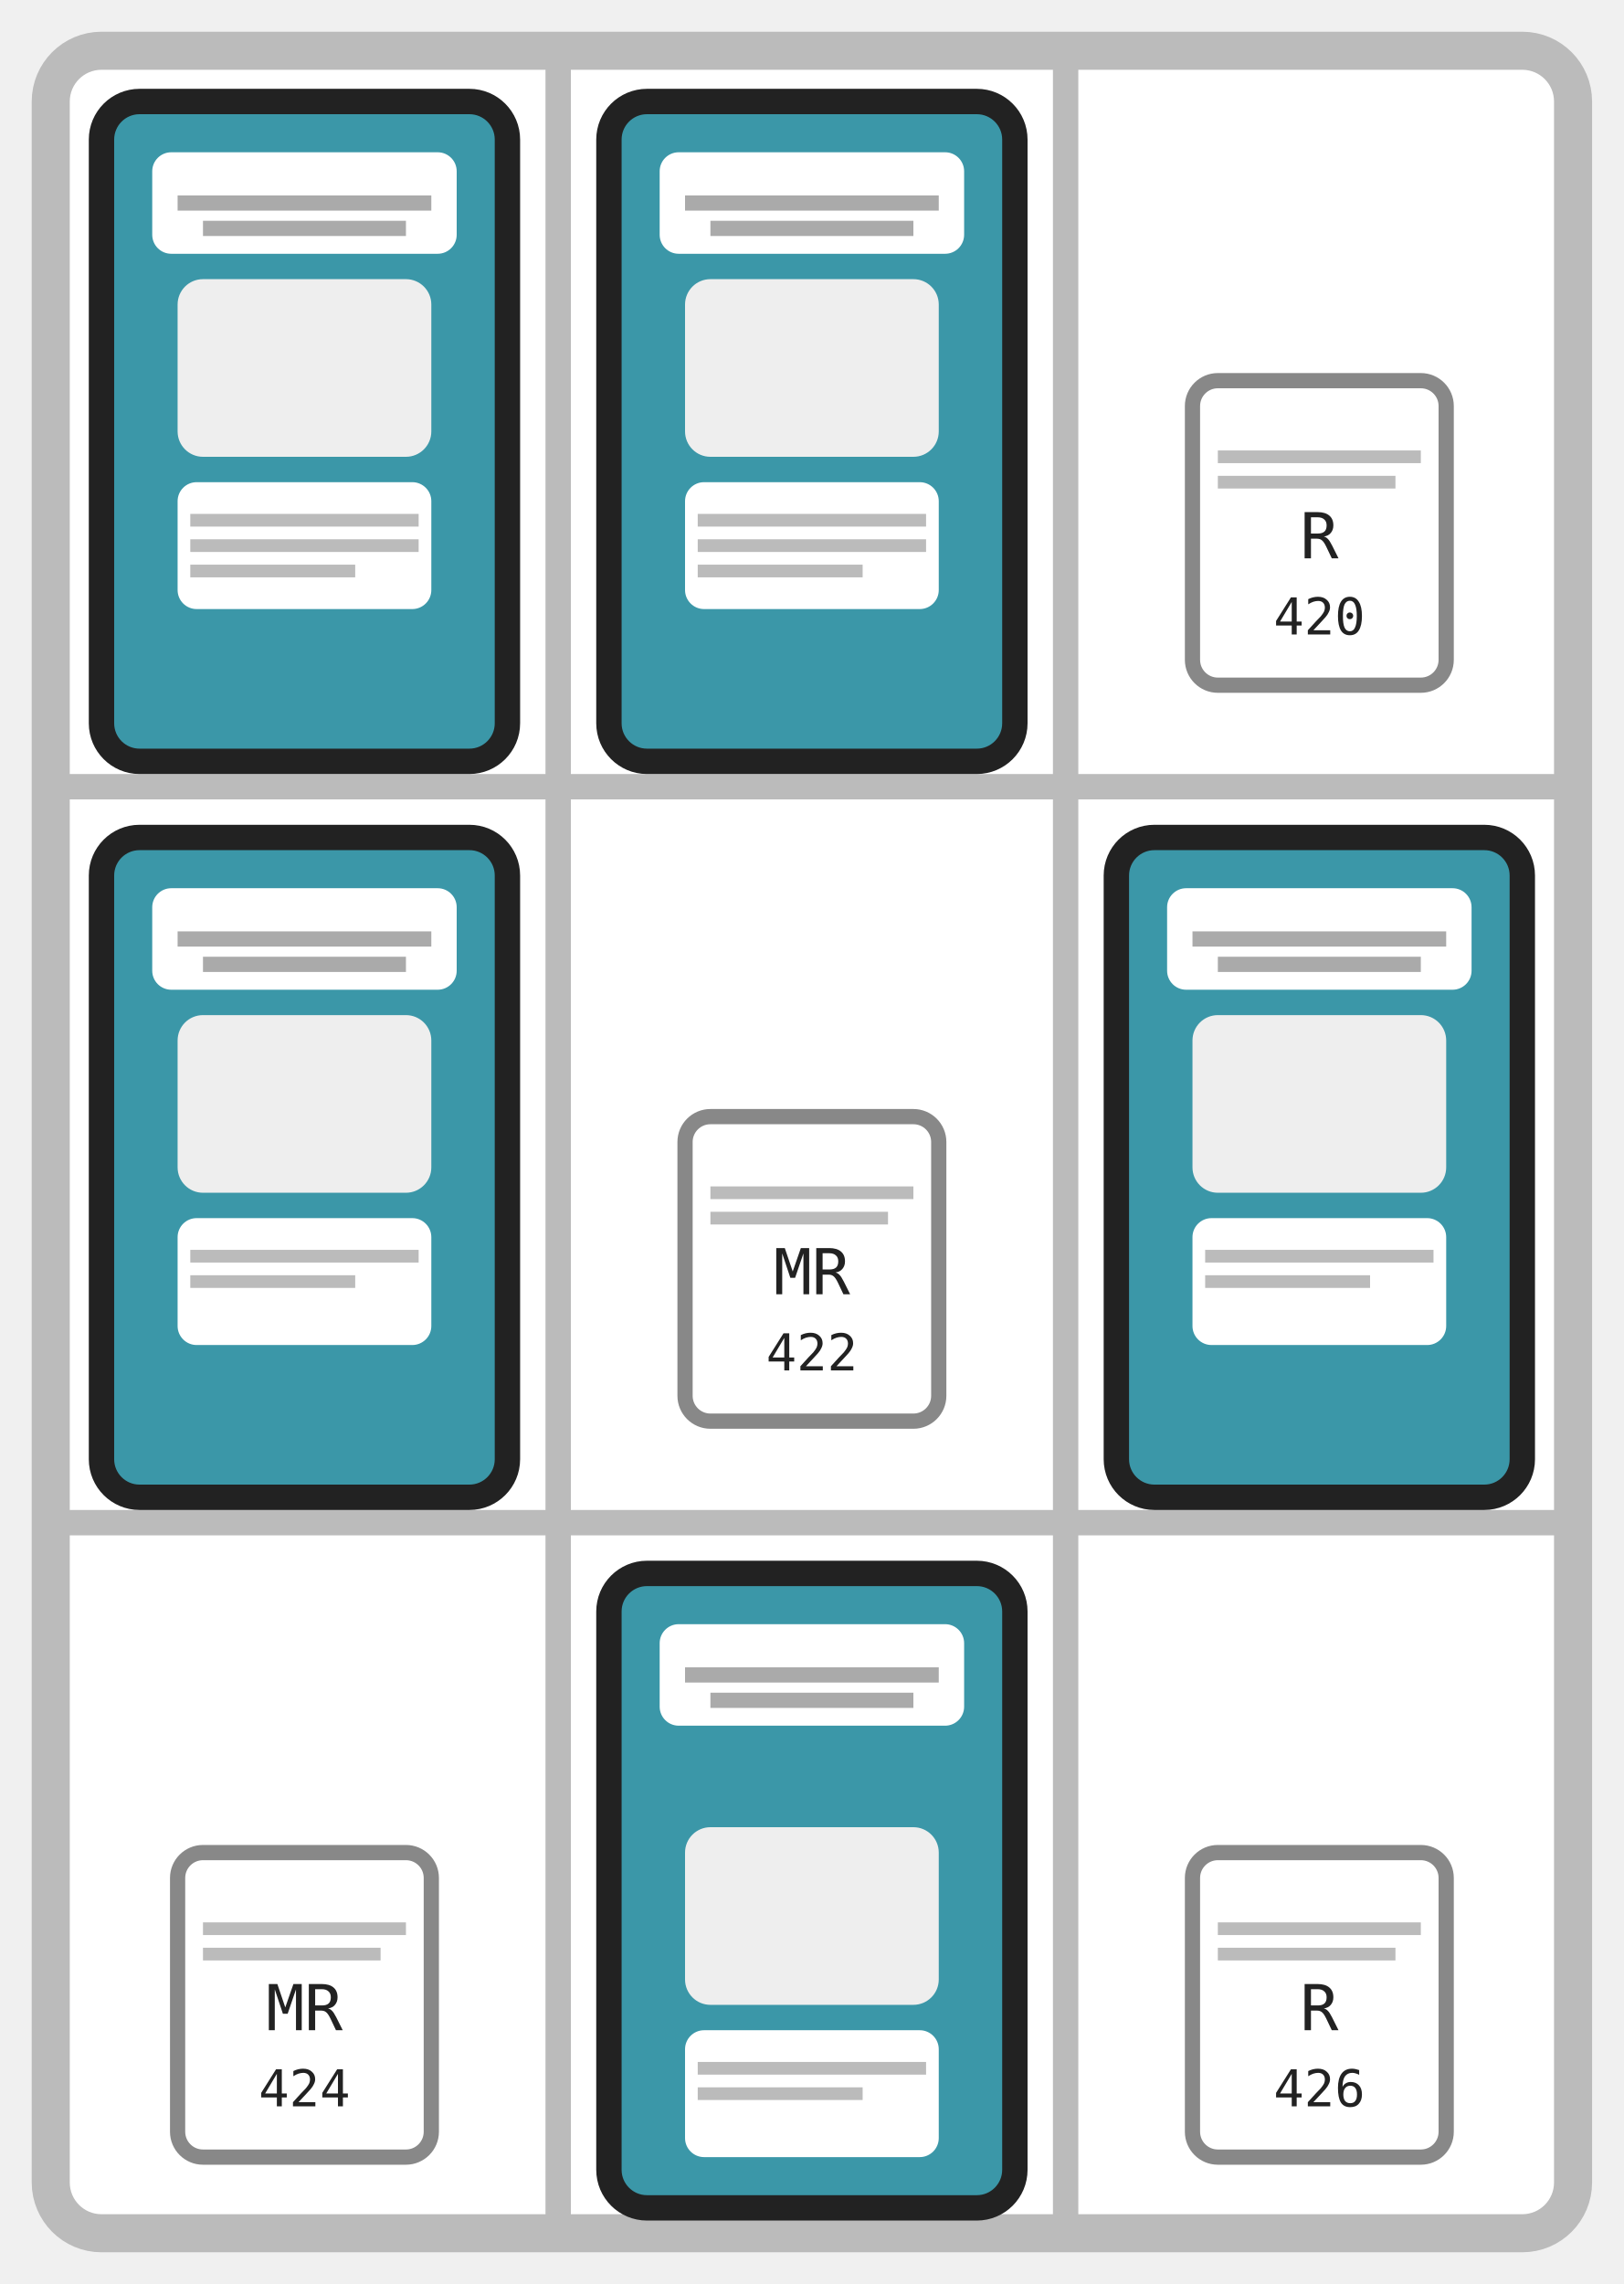
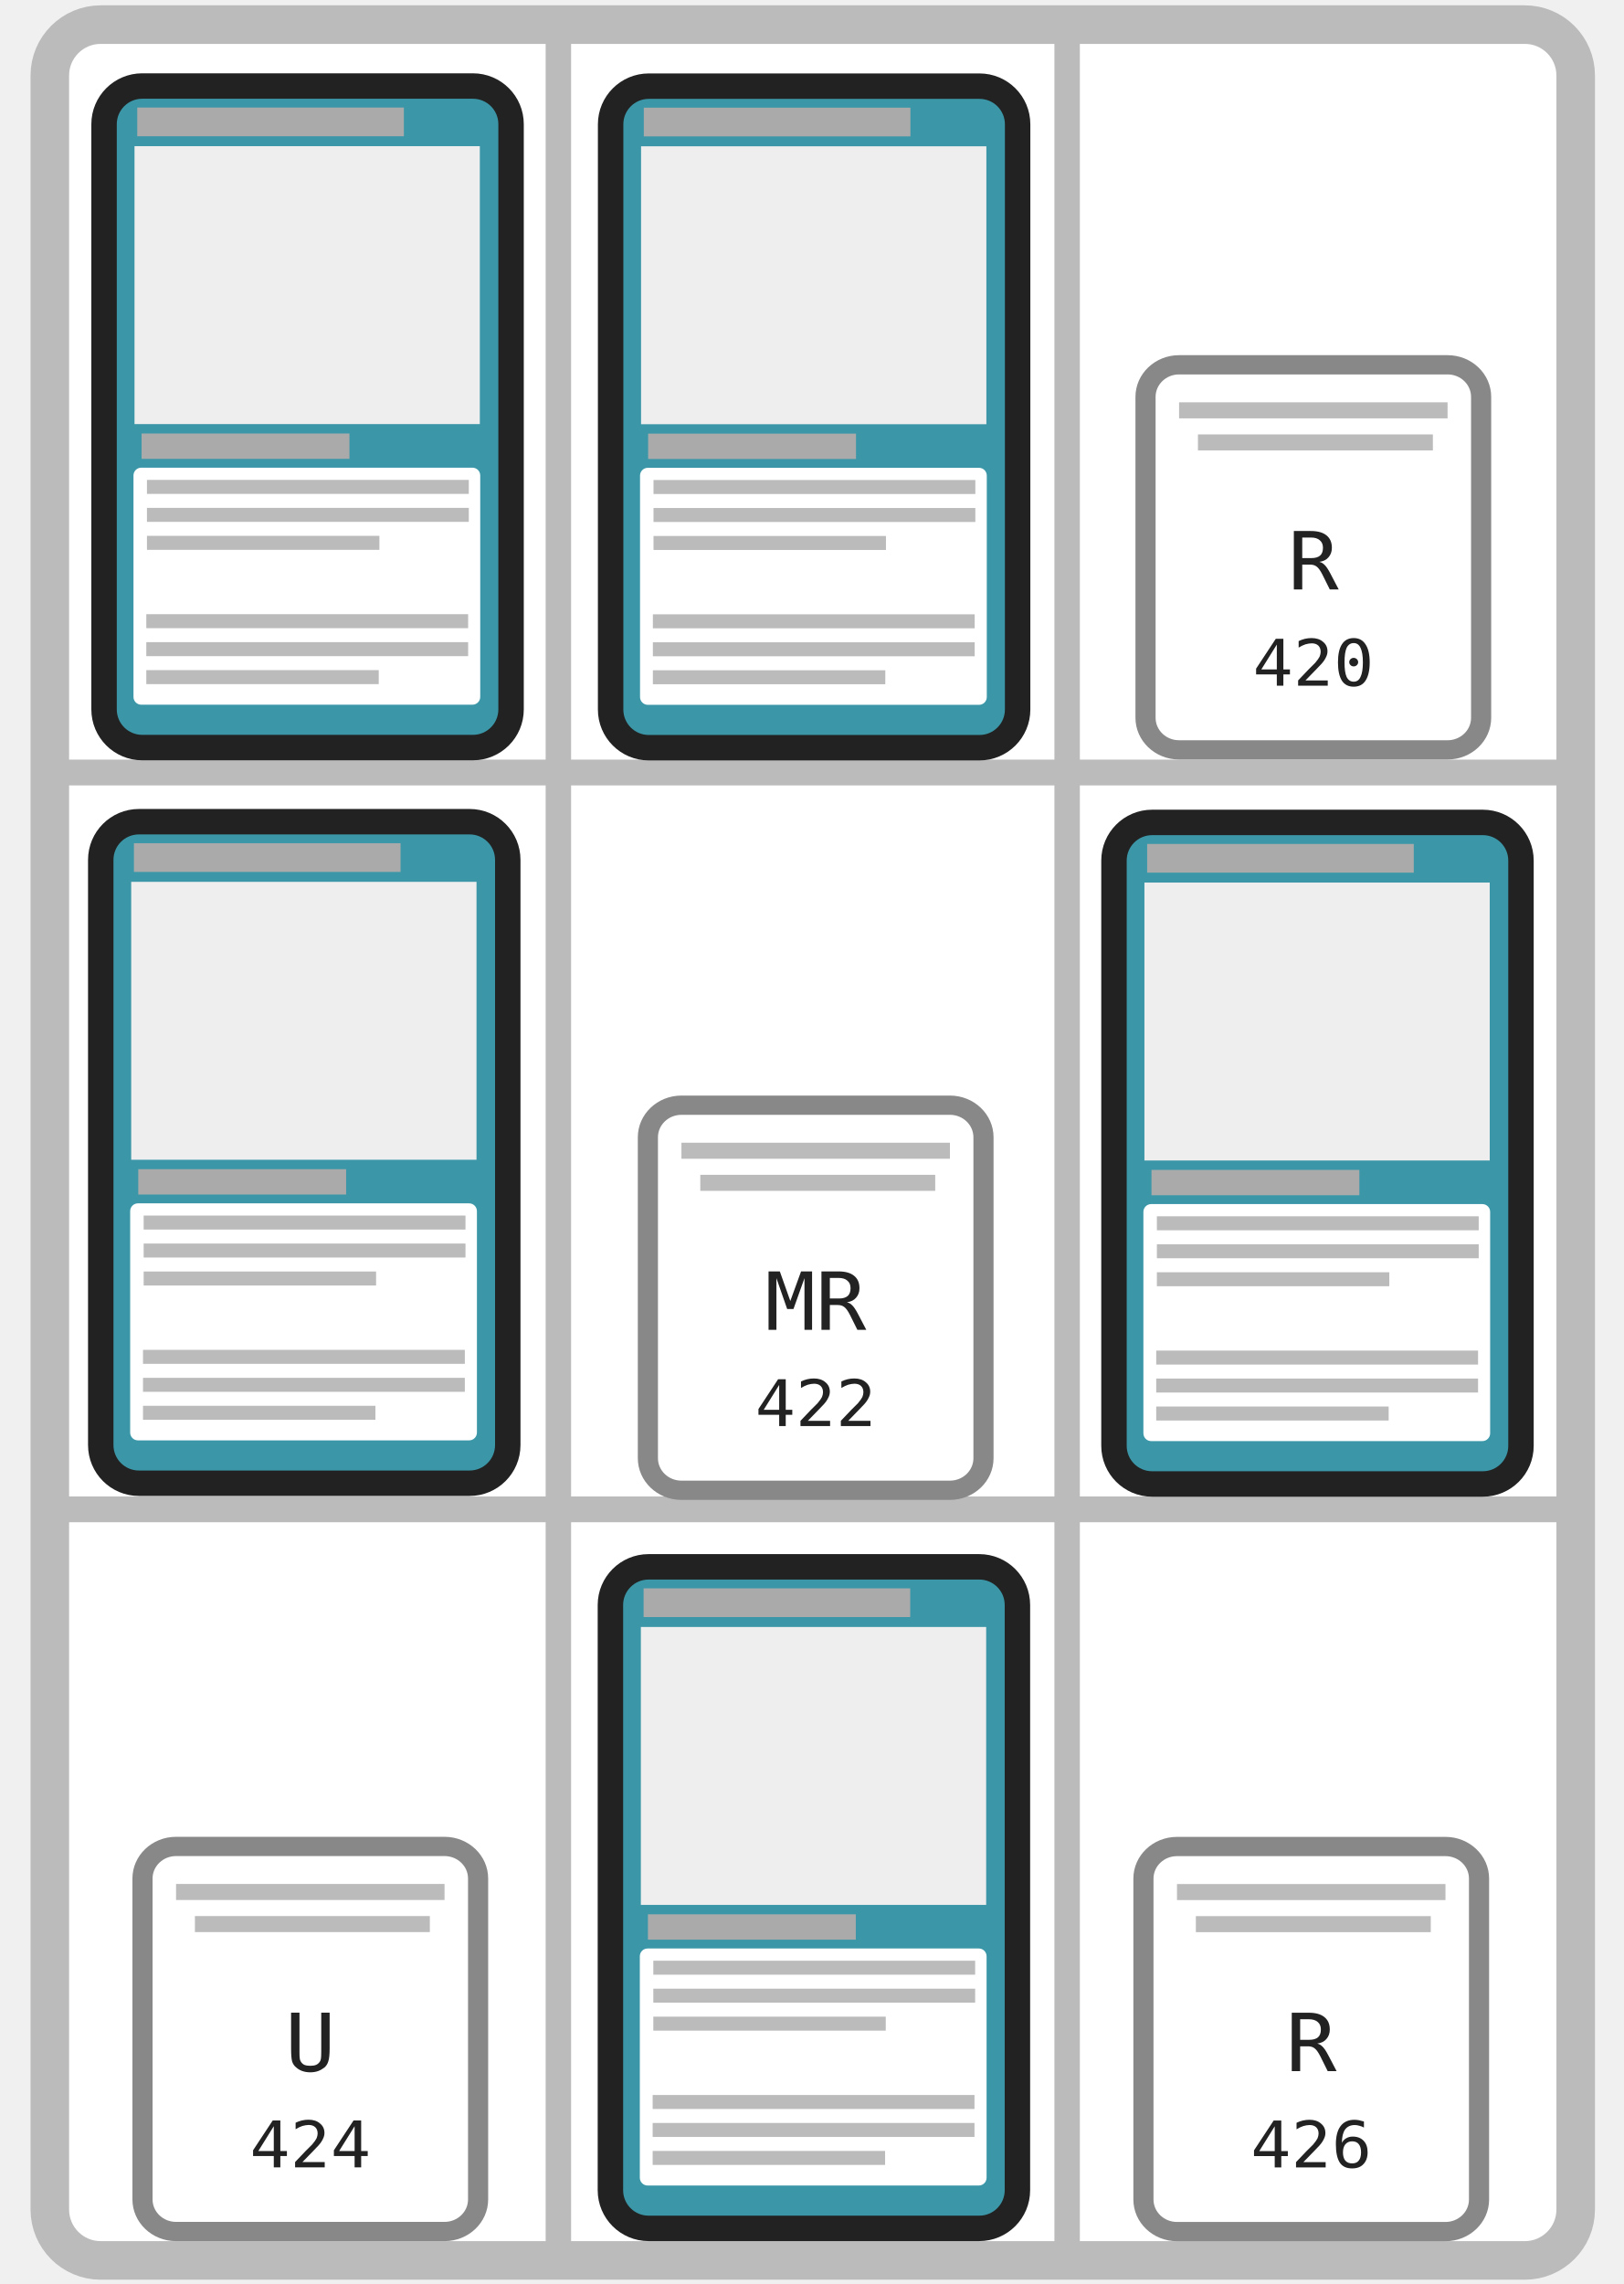
- <svg xmlns="http://www.w3.org/2000/svg" width="128" height="180" viewBox="0 0 128 180" fill="none">
-   <rect x="4" y="4" width="120" height="172" rx="4" fill="#fff" stroke="#bbb" stroke-width="3" />
-   <g stroke="#bbb" stroke-width="2">
-     <line x1="4" y1="62" x2="124" y2="62" />
-     <line x1="4" y1="120" x2="124" y2="120" />
-     <line x1="44" y1="4" x2="44" y2="176" />
-     <line x1="84" y1="4" x2="84" y2="176" />
+ <svg xmlns="http://www.w3.org/2000/svg" width="3in" height="4.219in" viewBox="0 0 127.66 179.521" fill="none" version="1.1" id="svg39">
+   <defs id="defs39" />
+   <rect x="3.917" y="1.929" width="119.968" height="175.744" rx="3.999" fill="#ffffff" stroke="#bbbbbb" stroke-width="3.032" id="rect1" />
+   <g stroke="#bbbbbb" stroke-width="2" id="g4" transform="matrix(1,0,0,1.013864,-0.09936143,-2.142048)">
+     <line x1="4" y1="62" x2="124" y2="62" id="line1" />
+     <line x1="4" y1="119.126" x2="124" y2="119.126" id="line2" />
+     <line x1="44" y1="4" x2="44" y2="176" id="line3" />
+     <line x1="84" y1="4" x2="84" y2="176" id="line4" />
  </g>
-   <g>
-     <rect x="8" y="8" width="32" height="52" rx="3" fill="#3b97a8" stroke="#222" stroke-width="2" />
-     <rect x="12" y="12" width="24" height="8" rx="1.5" fill="#fff" />
-     <g stroke="#aaa" stroke-width="1.2">
-       <line x1="14" y1="16" x2="34" y2="16" />
-       <line x1="16" y1="18" x2="32" y2="18" />
+   <g id="g10" transform="translate(0.1816751,-1.24348)">
+     <rect x="8" y="8" width="32" height="52" rx="3" fill="#3b97a8" stroke="#222222" stroke-width="2" id="rect4" />
+     <g stroke="#aaaaaa" stroke-width="1.2" id="g6" transform="matrix(1.347447,0,0,1,-8.562889,-5.603985)" />
+     <rect x="10.394" y="12.727" width="27.149" height="21.846" rx="0.786" fill="#eeeeee" id="rect6" ry="0" style="stroke-width:1.009" />
+     <rect x="10.313" y="38" width="27.262" height="18.63" rx="0.61" fill="#ffffff" id="rect7" style="stroke-width:1.594" />
+     <g stroke="#bbbbbb" stroke-width="1" id="g9" transform="matrix(1.405726,0,0,1.099361,-9.71258,-5.56424)">
+       <line x1="15" y1="41" x2="33" y2="41" id="line7" />
+       <line x1="15" y1="43" x2="33" y2="43" id="line8" />
+       <line x1="15" y1="45" x2="28" y2="45" id="line9" />
    </g>
-     <rect x="14" y="22" width="20" height="14" rx="2" fill="#eee" />
-     <rect x="14" y="38" width="20" height="10" rx="1.5" fill="#fff" />
-     <g stroke="#bbb" stroke-width="1">
-       <line x1="15" y1="41" x2="33" y2="41" />
-       <line x1="15" y1="43" x2="33" y2="43" />
-       <line x1="15" y1="45" x2="28" y2="45" />
+     <g stroke="#bbbbbb" stroke-width="1" id="g9-1" transform="matrix(1.405726,0,0,1.099361,-9.764204,4.991529)">
+       <line x1="15" y1="41" x2="33" y2="41" id="line7-9" />
+       <line x1="15" y1="43" x2="33" y2="43" id="line8-4" />
+       <line x1="15" y1="45" x2="28" y2="45" id="line9-7" />
    </g>
-     <rect x="28" y="54" width="10" height="6" rx="1" fill="none" />
+     <rect x="28" y="54" width="10" height="6" rx="1" fill="none" id="rect9" />
+     <path style="fill:#000000;stroke:#aaaaaa;stroke-width:2.257;stroke-dasharray:none;stroke-opacity:1" d="m 10.609,10.82 h 20.962" id="path41" />
+     <path style="fill:#000000;stroke:#aaaaaa;stroke-width:1.993;stroke-dasharray:none;stroke-opacity:1" d="M 10.95,36.309 H 27.292" id="path41-9" />
  </g>
-   <g>
-     <rect x="48" y="8" width="32" height="52" rx="3" fill="#3b97a8" stroke="#222" stroke-width="2" />
-     <rect x="52" y="12" width="24" height="8" rx="1.5" fill="#fff" />
-     <g stroke="#aaa" stroke-width="1.2">
-       <line x1="54" y1="16" x2="74" y2="16" />
-       <line x1="56" y1="18" x2="72" y2="18" />
+   <g id="g10-6" transform="translate(39.99244,115.1544)">
+     <rect x="8" y="8" width="32" height="52" rx="3" fill="#3b97a8" stroke="#222222" stroke-width="2" id="rect4-8" />
+     <g stroke="#aaaaaa" stroke-width="1.2" id="g6-8" transform="matrix(1.347447,0,0,1,-8.562889,-5.603985)" />
+     <rect x="10.394" y="12.727" width="27.149" height="21.846" rx="0.786" fill="#eeeeee" id="rect6-4" ry="0" style="stroke-width:1.009" />
+     <rect x="10.313" y="38" width="27.262" height="18.63" rx="0.61" fill="#ffffff" id="rect7-3" style="stroke-width:1.594" />
+     <g stroke="#bbbbbb" stroke-width="1" id="g9-14" transform="matrix(1.405726,0,0,1.099361,-9.71258,-5.56424)">
+       <line x1="15" y1="41" x2="33" y2="41" id="line7-92" />
+       <line x1="15" y1="43" x2="33" y2="43" id="line8-0" />
+       <line x1="15" y1="45" x2="28" y2="45" id="line9-6" />
    </g>
-     <rect x="54" y="22" width="20" height="14" rx="2" fill="#eee" />
-     <rect x="54" y="38" width="20" height="10" rx="1.5" fill="#fff" />
-     <g stroke="#bbb" stroke-width="1">
-       <line x1="55" y1="41" x2="73" y2="41" />
-       <line x1="55" y1="43" x2="73" y2="43" />
-       <line x1="55" y1="45" x2="68" y2="45" />
+     <g stroke="#bbbbbb" stroke-width="1" id="g9-1-8" transform="matrix(1.405726,0,0,1.099361,-9.764204,4.991529)">
+       <line x1="15" y1="41" x2="33" y2="41" id="line7-9-9" />
+       <line x1="15" y1="43" x2="33" y2="43" id="line8-4-2" />
+       <line x1="15" y1="45" x2="28" y2="45" id="line9-7-6" />
    </g>
+     <rect x="28" y="54" width="10" height="6" rx="1" fill="none" id="rect9-6" />
+     <path style="fill:#000000;stroke:#aaaaaa;stroke-width:2.257;stroke-dasharray:none;stroke-opacity:1" d="m 10.609,10.82 h 20.962" id="path41-4" />
+     <path style="fill:#000000;stroke:#aaaaaa;stroke-width:1.993;stroke-dasharray:none;stroke-opacity:1" d="M 10.95,36.309 H 27.292" id="path41-9-9" />
  </g>
-   <g>
-     <rect x="94" y="30" width="20" height="24" rx="2" fill="#fff" stroke="#888" stroke-width="1.2" />
-     <g stroke="#bbb" stroke-width="1">
-       <line x1="96" y1="36" x2="112" y2="36" />
-       <line x1="96" y1="38" x2="110" y2="38" />
+   <g id="g10-0" transform="translate(79.5841,56.64064)">
+     <rect x="8" y="8" width="32" height="52" rx="3" fill="#3b97a8" stroke="#222222" stroke-width="2" id="rect4-4" />
+     <g stroke="#aaaaaa" stroke-width="1.2" id="g6-87" transform="matrix(1.347447,0,0,1,-8.562889,-5.603985)" />
+     <rect x="10.394" y="12.727" width="27.149" height="21.846" rx="0.786" fill="#eeeeee" id="rect6-1" ry="0" style="stroke-width:1.009" />
+     <rect x="10.313" y="38" width="27.262" height="18.63" rx="0.61" fill="#ffffff" id="rect7-7" style="stroke-width:1.594" />
+     <g stroke="#bbbbbb" stroke-width="1" id="g9-2" transform="matrix(1.405726,0,0,1.099361,-9.71258,-5.56424)">
+       <line x1="15" y1="41" x2="33" y2="41" id="line7-7" />
+       <line x1="15" y1="43" x2="33" y2="43" id="line8-2" />
+       <line x1="15" y1="45" x2="28" y2="45" id="line9-2" />
    </g>
-     <text x="104" y="44" font-size="5" font-family="monospace" fill="#222" text-anchor="middle">R</text>
-     <text x="104" y="50" font-size="4" font-family="monospace" fill="#222" text-anchor="middle">420</text>
+     <g stroke="#bbbbbb" stroke-width="1" id="g9-1-6" transform="matrix(1.405726,0,0,1.099361,-9.764204,4.991529)">
+       <line x1="15" y1="41" x2="33" y2="41" id="line7-9-1" />
+       <line x1="15" y1="43" x2="33" y2="43" id="line8-4-0" />
+       <line x1="15" y1="45" x2="28" y2="45" id="line9-7-61" />
+     </g>
+     <rect x="28" y="54" width="10" height="6" rx="1" fill="none" id="rect9-5" />
+     <path style="fill:#000000;stroke:#aaaaaa;stroke-width:2.257;stroke-dasharray:none;stroke-opacity:1" d="m 10.609,10.82 h 20.962" id="path41-94" />
+     <path style="fill:#000000;stroke:#aaaaaa;stroke-width:1.993;stroke-dasharray:none;stroke-opacity:1" d="M 10.95,36.309 H 27.292" id="path41-9-90" />
  </g>
-   <g>
-     <rect x="88" y="66" width="32" height="52" rx="3" fill="#3b97a8" stroke="#222" stroke-width="2" />
-     <rect x="92" y="70" width="24" height="8" rx="1.5" fill="#fff" />
-     <g stroke="#aaa" stroke-width="1.2">
-       <line x1="94" y1="74" x2="114" y2="74" />
-       <line x1="96" y1="76" x2="112" y2="76" />
+   <g id="g10-1" transform="translate(-0.0784367,56.58317)">
+     <rect x="8" y="8" width="32" height="52" rx="3" fill="#3b97a8" stroke="#222222" stroke-width="2" id="rect4-7" />
+     <g stroke="#aaaaaa" stroke-width="1.2" id="g6-7" transform="matrix(1.347447,0,0,1,-8.562889,-5.603985)" />
+     <rect x="10.394" y="12.727" width="27.149" height="21.846" rx="0.786" fill="#eeeeee" id="rect6-11" ry="0" style="stroke-width:1.009" />
+     <rect x="10.313" y="38" width="27.262" height="18.63" rx="0.61" fill="#ffffff" id="rect7-5" style="stroke-width:1.594" />
+     <g stroke="#bbbbbb" stroke-width="1" id="g9-9" transform="matrix(1.405726,0,0,1.099361,-9.71258,-5.56424)">
+       <line x1="15" y1="41" x2="33" y2="41" id="line7-77" />
+       <line x1="15" y1="43" x2="33" y2="43" id="line8-6" />
+       <line x1="15" y1="45" x2="28" y2="45" id="line9-73" />
    </g>
-     <rect x="94" y="80" width="20" height="14" rx="2" fill="#eee" />
-     <rect x="94" y="96" width="20" height="10" rx="1.5" fill="#fff" />
-     <g stroke="#bbb" stroke-width="1">
-       <line x1="95" y1="99" x2="113" y2="99" />
-       <line x1="95" y1="101" x2="108" y2="101" />
+     <g stroke="#bbbbbb" stroke-width="1" id="g9-1-65" transform="matrix(1.405726,0,0,1.099361,-9.764204,4.991529)">
+       <line x1="15" y1="41" x2="33" y2="41" id="line7-9-6" />
+       <line x1="15" y1="43" x2="33" y2="43" id="line8-4-3" />
+       <line x1="15" y1="45" x2="28" y2="45" id="line9-7-9" />
    </g>
-     <rect x="110" y="112" width="10" height="6" rx="1" fill="none" />
+     <rect x="28" y="54" width="10" height="6" rx="1" fill="none" id="rect9-4" />
+     <path style="fill:#000000;stroke:#aaaaaa;stroke-width:2.257;stroke-dasharray:none;stroke-opacity:1" d="m 10.609,10.82 h 20.962" id="path41-8" />
+     <path style="fill:#000000;stroke:#aaaaaa;stroke-width:1.993;stroke-dasharray:none;stroke-opacity:1" d="M 10.95,36.309 H 27.292" id="path41-9-1" />
  </g>
-   <g>
-     <rect x="54" y="88" width="20" height="24" rx="2" fill="#fff" stroke="#888" stroke-width="1.2" />
-     <g stroke="#bbb" stroke-width="1">
-       <line x1="56" y1="94" x2="72" y2="94" />
-       <line x1="56" y1="96" x2="70" y2="96" />
+   <g id="g10-9" transform="translate(40.00845,-1.233532)">
+     <rect x="8" y="8" width="32" height="52" rx="3" fill="#3b97a8" stroke="#222222" stroke-width="2" id="rect4-3" />
+     <g stroke="#aaaaaa" stroke-width="1.2" id="g6-9" transform="matrix(1.347447,0,0,1,-8.562889,-5.603985)" />
+     <rect x="10.394" y="12.727" width="27.149" height="21.846" rx="0.786" fill="#eeeeee" id="rect6-0" ry="0" style="stroke-width:1.009" />
+     <rect x="10.313" y="38" width="27.262" height="18.63" rx="0.61" fill="#ffffff" id="rect7-8" style="stroke-width:1.594" />
+     <g stroke="#bbbbbb" stroke-width="1" id="g9-8" transform="matrix(1.405726,0,0,1.099361,-9.71258,-5.56424)">
+       <line x1="15" y1="41" x2="33" y2="41" id="line7-5" />
+       <line x1="15" y1="43" x2="33" y2="43" id="line8-09" />
+       <line x1="15" y1="45" x2="28" y2="45" id="line9-63" />
    </g>
-     <text x="64" y="102" font-size="5" font-family="monospace" fill="#222" text-anchor="middle">MR</text>
-     <text x="64" y="108" font-size="4" font-family="monospace" fill="#222" text-anchor="middle">422</text>
+     <g stroke="#bbbbbb" stroke-width="1" id="g9-1-85" transform="matrix(1.405726,0,0,1.099361,-9.764204,4.991529)">
+       <line x1="15" y1="41" x2="33" y2="41" id="line7-9-61" />
+       <line x1="15" y1="43" x2="33" y2="43" id="line8-4-1" />
+       <line x1="15" y1="45" x2="28" y2="45" id="line9-7-5" />
+     </g>
+     <rect x="28" y="54" width="10" height="6" rx="1" fill="none" id="rect9-9" />
+     <path style="fill:#000000;stroke:#aaaaaa;stroke-width:2.257;stroke-dasharray:none;stroke-opacity:1" d="m 10.609,10.82 h 20.962" id="path41-84" />
+     <path style="fill:#000000;stroke:#aaaaaa;stroke-width:1.993;stroke-dasharray:none;stroke-opacity:1" d="M 10.95,36.309 H 27.292" id="path41-9-8" />
  </g>
-   <g>
-     <rect x="8" y="66" width="32" height="52" rx="3" fill="#3b97a8" stroke="#222" stroke-width="2" />
-     <rect x="12" y="70" width="24" height="8" rx="1.5" fill="#fff" />
-     <g stroke="#aaa" stroke-width="1.2">
-       <line x1="14" y1="74" x2="34" y2="74" />
-       <line x1="16" y1="76" x2="32" y2="76" />
+   <g id="g25-4" transform="matrix(1.319304,0,0,1.261195,18.82203,-82.31609)">
+     <rect x="54" y="88" width="20" height="24" rx="2" fill="#ffffff" stroke="#888888" stroke-width="1.2" id="rect23-5" />
+     <g stroke="#bbbbbb" stroke-width="1" id="g24-0" transform="translate(0,-3.161661)">
+       <line x1="56" y1="94" x2="72" y2="94" id="line23-3" />
+       <line x1="57.124" y1="96" x2="71.124" y2="96" id="line24-6" />
    </g>
-     <rect x="14" y="80" width="20" height="14" rx="2" fill="#eee" />
-     <rect x="14" y="96" width="20" height="10" rx="1.5" fill="#fff" />
-     <g stroke="#bbb" stroke-width="1">
-       <line x1="15" y1="99" x2="33" y2="99" />
-       <line x1="15" y1="101" x2="28" y2="101" />
+     <text x="64" y="102" font-size="5px" font-family="monospace" fill="#222222" text-anchor="middle" id="text24-1">R</text>
+     <text x="64" y="108" font-size="4px" font-family="monospace" fill="#222222" text-anchor="middle" id="text25-0">
+       <tspan x="64" y="108" id="tspan46">420</tspan>
+     </text>
+   </g>
+   <g id="g25-4-5" transform="matrix(1.319304,0,0,1.261195,18.6576,34.15291)">
+     <rect x="54" y="88" width="20" height="24" rx="2" fill="#ffffff" stroke="#888888" stroke-width="1.2" id="rect23-5-4" />
+     <g stroke="#bbbbbb" stroke-width="1" id="g24-0-7" transform="translate(0,-3.161661)">
+       <line x1="56" y1="94" x2="72" y2="94" id="line23-3-4" />
+       <line x1="57.124" y1="96" x2="71.124" y2="96" id="line24-6-4" />
    </g>
+     <text x="64" y="102" font-size="5px" font-family="monospace" fill="#222222" text-anchor="middle" id="text24-1-3">R</text>
+     <text x="64" y="108" font-size="4px" font-family="monospace" fill="#222222" text-anchor="middle" id="text25-0-0">
+       <tspan x="64" y="108" id="tspan46-7">426</tspan>
+     </text>
  </g>
-   <g>
-     <rect x="94" y="146" width="20" height="24" rx="2" fill="#fff" stroke="#888" stroke-width="1.2" />
-     <g stroke="#bbb" stroke-width="1">
-       <line x1="96" y1="152" x2="112" y2="152" />
-       <line x1="96" y1="154" x2="110" y2="154" />
+   <g id="g25-4-3" transform="matrix(1.319304,0,0,1.261195,-20.30408,-24.11755)">
+     <rect x="54" y="88" width="20" height="24" rx="2" fill="#ffffff" stroke="#888888" stroke-width="1.2" id="rect23-5-2" />
+     <g stroke="#bbbbbb" stroke-width="1" id="g24-0-0" transform="translate(0,-3.161661)">
+       <line x1="56" y1="94" x2="72" y2="94" id="line23-3-6" />
+       <line x1="57.124" y1="96" x2="71.124" y2="96" id="line24-6-1" />
    </g>
-     <text x="104" y="160" font-size="5" font-family="monospace" fill="#222" text-anchor="middle">R</text>
-     <text x="104" y="166" font-size="4" font-family="monospace" fill="#222" text-anchor="middle">426</text>
+     <text x="64" y="102" font-size="5px" font-family="monospace" fill="#222222" text-anchor="middle" id="text24-1-5">MR</text>
+     <text x="64" y="108" font-size="4px" font-family="monospace" fill="#222222" text-anchor="middle" id="text25-0-5">
+       <tspan x="64" y="108" id="tspan46-4">422</tspan>
+     </text>
  </g>
-   <g>
-     <rect x="48" y="124" width="32" height="50" rx="3" fill="#3b97a8" stroke="#222" stroke-width="2" />
-     <rect x="52" y="128" width="24" height="8" rx="1.5" fill="#fff" />
-     <g stroke="#aaa" stroke-width="1.2">
-       <line x1="54" y1="132" x2="74" y2="132" />
-       <line x1="56" y1="134" x2="72" y2="134" />
+   <g id="g25-4-3-6" transform="matrix(1.319304,0,0,1.261195,-60.03906,34.14731)">
+     <rect x="54" y="88" width="20" height="24" rx="2" fill="#ffffff" stroke="#888888" stroke-width="1.2" id="rect23-5-2-5" />
+     <g stroke="#bbbbbb" stroke-width="1" id="g24-0-0-6" transform="translate(0,-3.161661)">
+       <line x1="56" y1="94" x2="72" y2="94" id="line23-3-6-9" />
+       <line x1="57.124" y1="96" x2="71.124" y2="96" id="line24-6-1-3" />
    </g>
-     <rect x="54" y="144" width="20" height="14" rx="2" fill="#eee" />
-     <rect x="54" y="160" width="20" height="10" rx="1.5" fill="#fff" />
-     <g stroke="#bbb" stroke-width="1">
-       <line x1="55" y1="163" x2="73" y2="163" />
-       <line x1="55" y1="165" x2="68" y2="165" />
-     </g>
-     <rect x="68" y="176" width="10" height="6" rx="1" fill="none" />
-   </g>
-   <g>
-     <rect x="14" y="146" width="20" height="24" rx="2" fill="#fff" stroke="#888" stroke-width="1.2" />
-     <g stroke="#bbb" stroke-width="1">
-       <line x1="16" y1="152" x2="32" y2="152" />
-       <line x1="16" y1="154" x2="30" y2="154" />
-     </g>
-     <text x="24" y="160" font-size="5" font-family="monospace" fill="#222" text-anchor="middle">MR</text>
-     <text x="24" y="166" font-size="4" font-family="monospace" fill="#222" text-anchor="middle">424</text>
+     <text x="64" y="102" font-size="5px" font-family="monospace" fill="#222222" text-anchor="middle" id="text24-1-5-7">U</text>
+     <text x="64" y="108" font-size="4px" font-family="monospace" fill="#222222" text-anchor="middle" id="text25-0-5-4">
+       <tspan x="64" y="108" id="tspan46-4-5">424</tspan>
+     </text>
  </g>
</svg>
